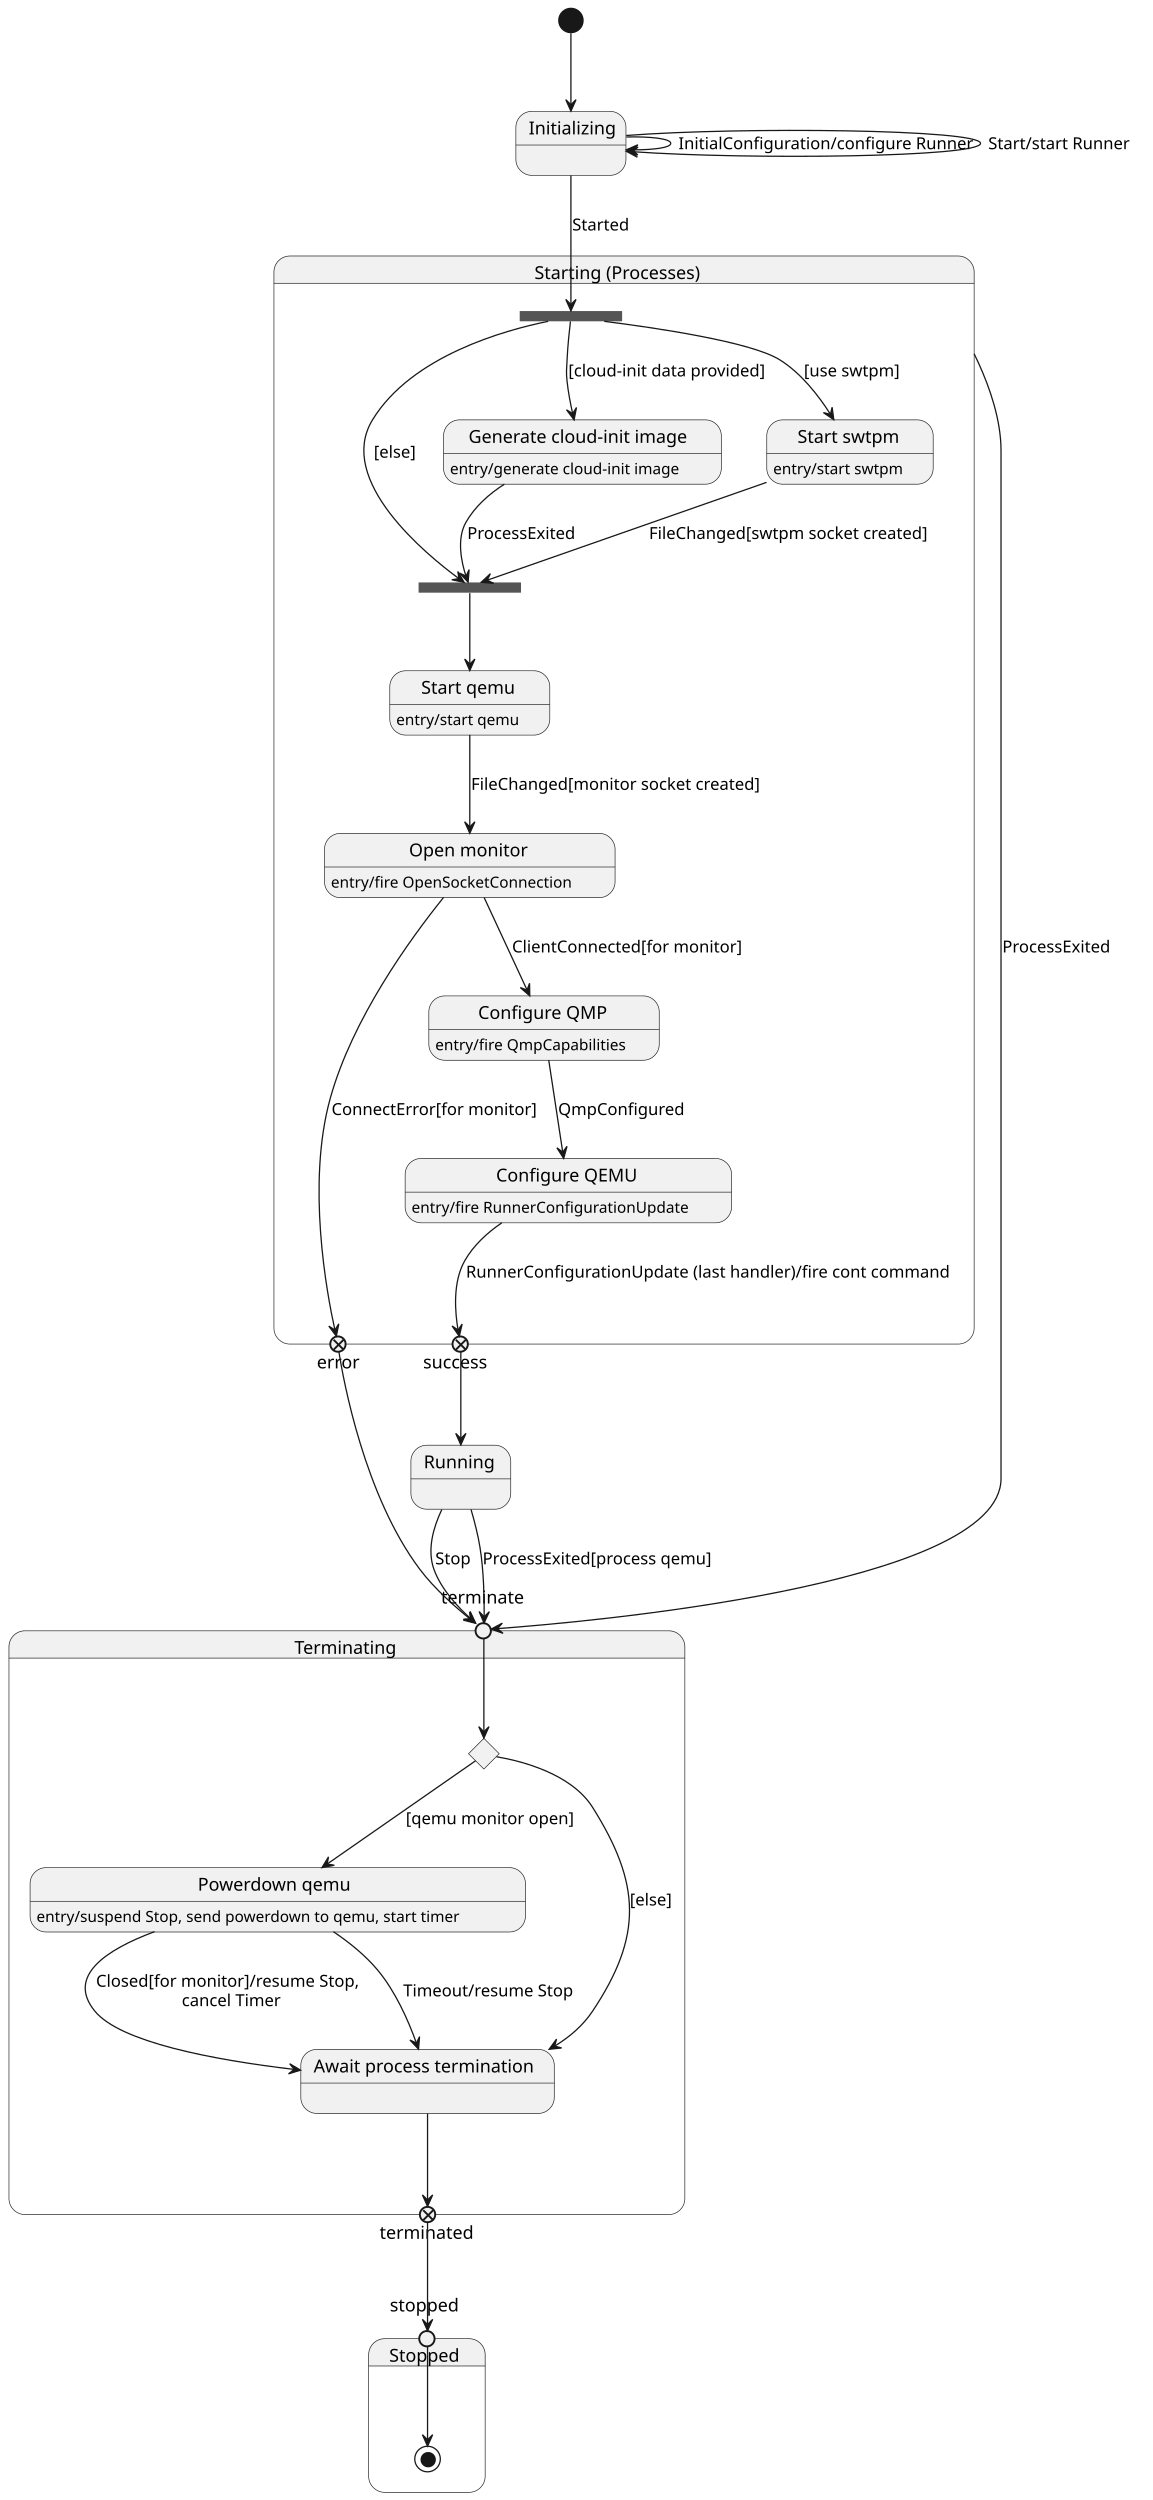
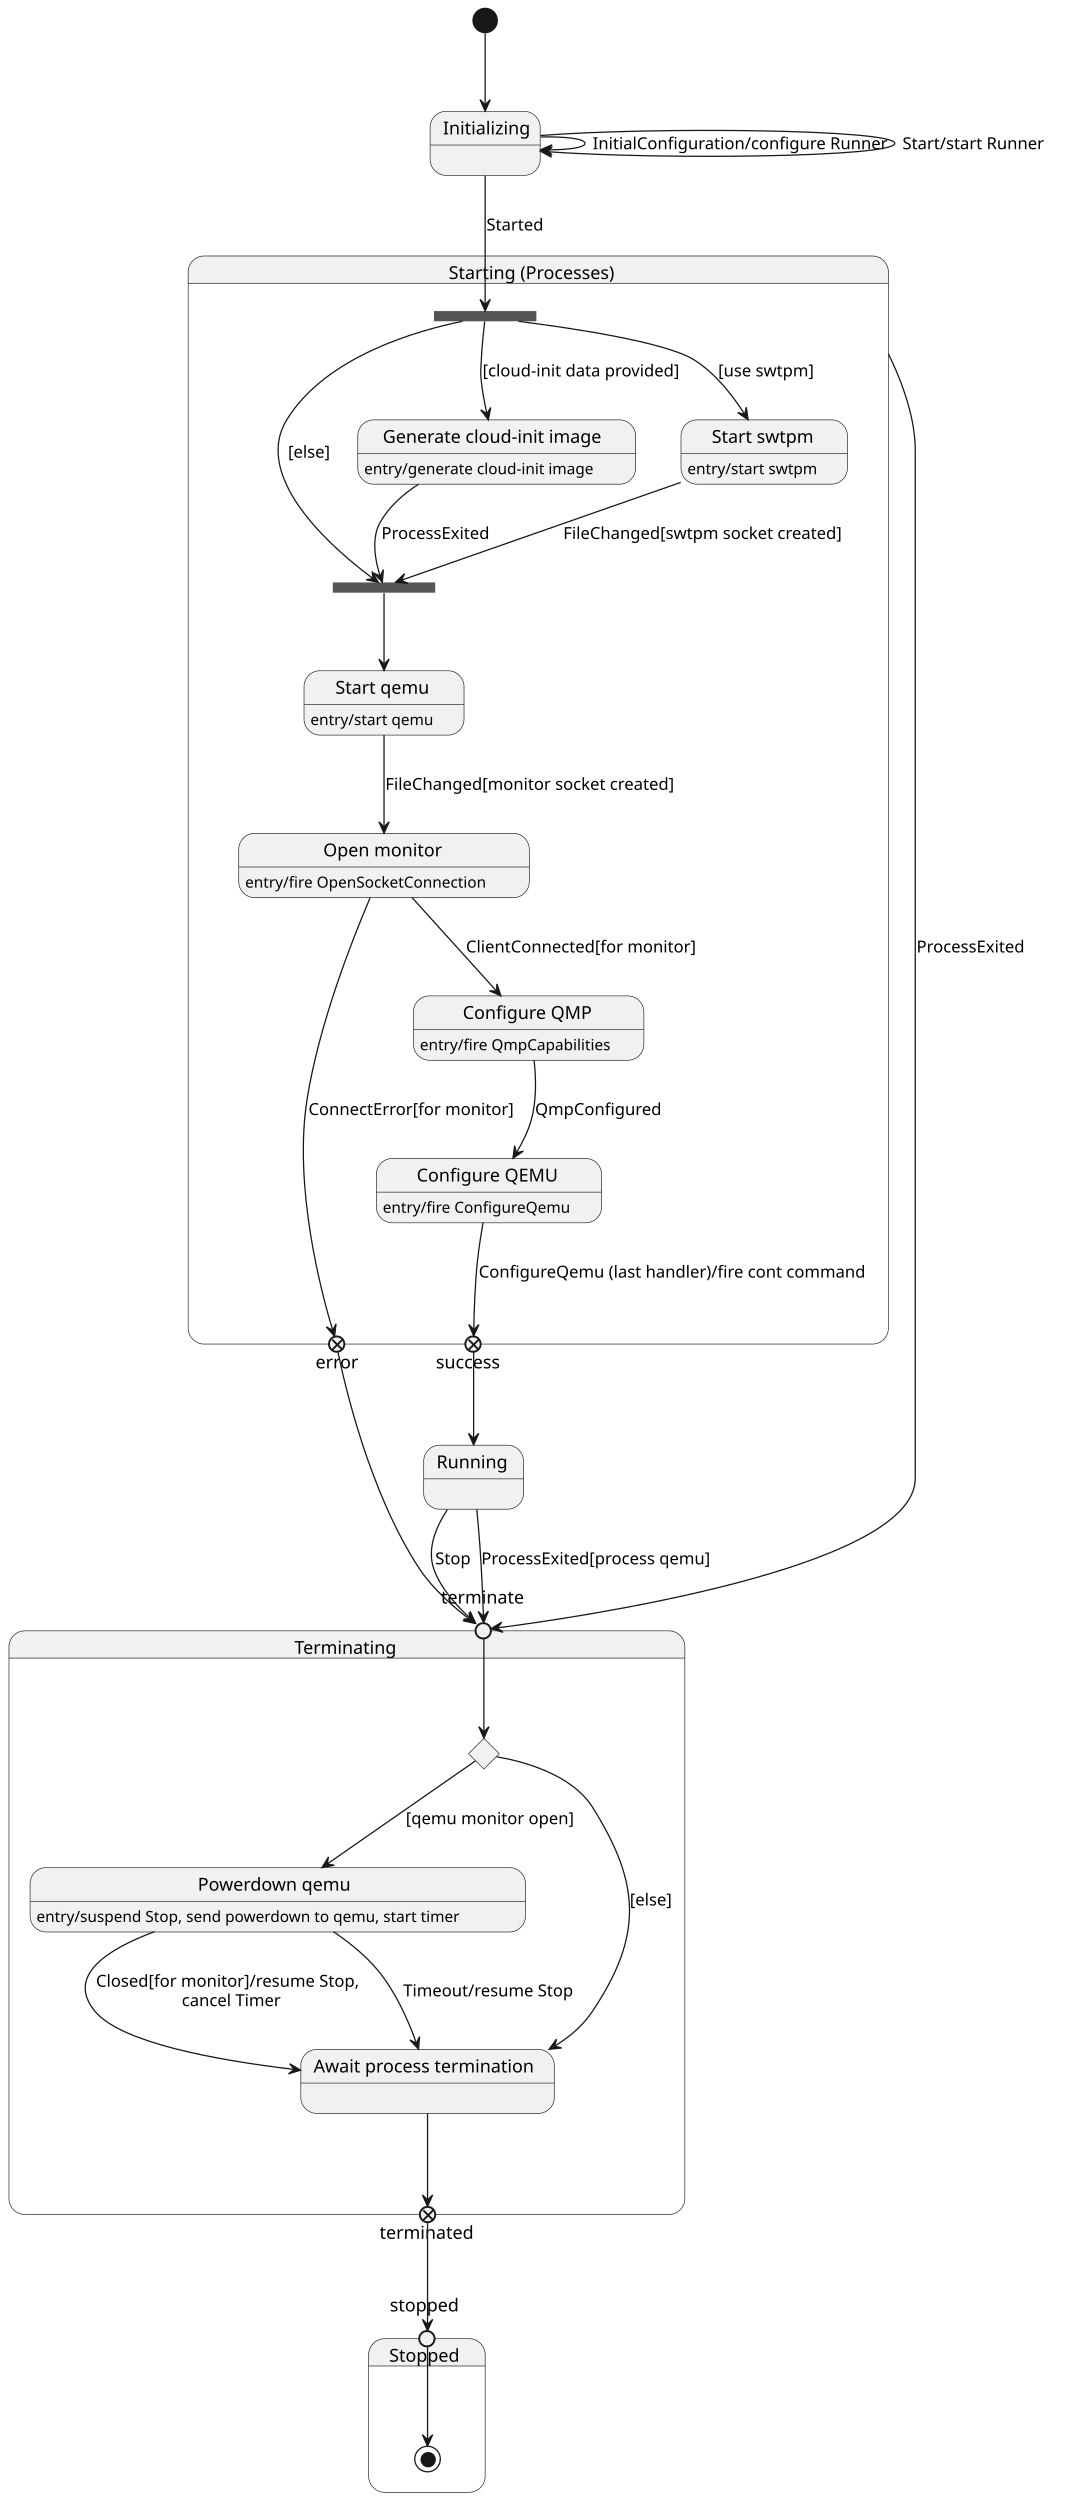
- <svg xmlns="http://www.w3.org/2000/svg" contentStyleType="text/css" height="1953px" preserveAspectRatio="none" style="width:900px;height:1953px;background:#FFFFFF;" version="1.1" viewBox="0 0 900 1953" width="900px" zoomAndPan="magnify">
+ <svg xmlns="http://www.w3.org/2000/svg" contentStyleType="text/css" height="1953px" preserveAspectRatio="none" style="width:833px;height:1953px;background:#FFFFFF;" version="1.1" viewBox="0 0 833 1953" width="833px" zoomAndPan="magnify">
  <defs />
  <g>
    <g id="cluster_StartingProcess">
-       <path d="M226.5,200 L748.5,200 A12.5,12.5 0 0 1 761,212.5 L761,221.297 L214,221.297 L214,212.5 A12.5,12.5 0 0 1 226.5,200 " fill="#F1F1F1" style="stroke:#F1F1F1;stroke-width:1.0;" />
-       <rect fill="none" height="850" rx="12.5" ry="12.5" style="stroke:#181818;stroke-width:0.5;" width="547" x="214" y="200" />
-       <line style="stroke:#181818;stroke-width:0.5;" x1="214" x2="761" y1="221.297" y2="221.297" />
-       <text fill="#000000" font-family="sans-serif" font-size="14" lengthAdjust="spacing" textLength="140" x="417.5" y="217.995">Starting (Processes)</text>
+       <path d="M159.5,200 L681.5,200 A12.5,12.5 0 0 1 694,212.5 L694,221.297 L147,221.297 L147,212.5 A12.5,12.5 0 0 1 159.5,200 " fill="#F1F1F1" style="stroke:#F1F1F1;stroke-width:1.0;" />
+       <rect fill="none" height="850" rx="12.5" ry="12.5" style="stroke:#181818;stroke-width:0.5;" width="547" x="147" y="200" />
+       <line style="stroke:#181818;stroke-width:0.5;" x1="147" x2="694" y1="221.297" y2="221.297" />
+       <text fill="#000000" font-family="sans-serif" font-size="14" lengthAdjust="spacing" textLength="140" x="350.5" y="217.995">Starting (Processes)</text>
    </g>
    <g id="cluster_Terminating">
      <path d="M19.5,1274 L522.5,1274 A12.5,12.5 0 0 1 535,1286.5 L535,1295.297 L7,1295.297 L7,1286.5 A12.5,12.5 0 0 1 19.5,1274 " fill="#F1F1F1" style="stroke:#F1F1F1;stroke-width:1.0;" />
      <rect fill="none" height="456" rx="12.5" ry="12.5" style="stroke:#181818;stroke-width:0.5;" width="528" x="7" y="1274" />
      <line style="stroke:#181818;stroke-width:0.5;" x1="7" x2="535" y1="1295.297" y2="1295.297" />
      <text fill="#000000" font-family="sans-serif" font-size="14" lengthAdjust="spacing" textLength="82" x="230" y="1291.995">Terminating</text>
    </g>
    <g id="cluster_Stopped">
      <path d="M300.5,1827 L366.5,1827 A12.5,12.5 0 0 1 379,1839.5 L379,1848.297 L288,1848.297 L288,1839.5 A12.5,12.5 0 0 1 300.5,1827 " fill="#F1F1F1" style="stroke:#F1F1F1;stroke-width:1.0;" />
      <rect fill="none" height="120" rx="12.5" ry="12.5" style="stroke:#181818;stroke-width:0.5;" width="91" x="288" y="1827" />
      <line style="stroke:#181818;stroke-width:0.5;" x1="288" x2="379" y1="1848.297" y2="1848.297" />
      <text fill="#000000" font-family="sans-serif" font-size="14" lengthAdjust="spacing" textLength="59" x="304" y="1844.995">Stopped</text>
    </g>
    <g id="StartingProcess.qemu">
-       <rect fill="#F1F1F1" height="50.266" rx="12.5" ry="12.5" style="stroke:#181818;stroke-width:0.5;" width="125" x="304.5" y="524" />
-       <line style="stroke:#181818;stroke-width:0.5;" x1="304.5" x2="429.5" y1="550.297" y2="550.297" />
-       <text fill="#000000" font-family="sans-serif" font-size="14" lengthAdjust="spacing" textLength="76" x="329" y="541.995">Start qemu</text>
-       <text fill="#000000" font-family="sans-serif" font-size="12" lengthAdjust="spacing" textLength="105" x="309.5" y="566.436">entry/start qemu</text>
+       <rect fill="#F1F1F1" height="50.266" rx="12.5" ry="12.5" style="stroke:#181818;stroke-width:0.5;" width="125" x="237.5" y="524" />
+       <line style="stroke:#181818;stroke-width:0.5;" x1="237.5" x2="362.5" y1="550.297" y2="550.297" />
+       <text fill="#000000" font-family="sans-serif" font-size="14" lengthAdjust="spacing" textLength="76" x="262" y="541.995">Start qemu</text>
+       <text fill="#000000" font-family="sans-serif" font-size="12" lengthAdjust="spacing" textLength="105" x="242.5" y="566.436">entry/start qemu</text>
    </g>
    <g id="StartingProcess.monitor">
-       <rect fill="#F1F1F1" height="50.266" rx="12.5" ry="12.5" style="stroke:#181818;stroke-width:0.5;" width="227" x="253.5" y="651" />
-       <line style="stroke:#181818;stroke-width:0.5;" x1="253.5" x2="480.5" y1="677.297" y2="677.297" />
-       <text fill="#000000" font-family="sans-serif" font-size="14" lengthAdjust="spacing" textLength="95" x="319.5" y="668.995">Open monitor</text>
-       <text fill="#000000" font-family="sans-serif" font-size="12" lengthAdjust="spacing" textLength="207" x="258.5" y="693.436">entry/fire OpenSocketConnection</text>
+       <rect fill="#F1F1F1" height="50.266" rx="12.5" ry="12.5" style="stroke:#181818;stroke-width:0.5;" width="227" x="186.5" y="651" />
+       <line style="stroke:#181818;stroke-width:0.5;" x1="186.5" x2="413.5" y1="677.297" y2="677.297" />
+       <text fill="#000000" font-family="sans-serif" font-size="14" lengthAdjust="spacing" textLength="95" x="252.5" y="668.995">Open monitor</text>
+       <text fill="#000000" font-family="sans-serif" font-size="12" lengthAdjust="spacing" textLength="207" x="191.5" y="693.436">entry/fire OpenSocketConnection</text>
    </g>
    <g id="StartingProcess.waitForConfigured">
-       <rect fill="#F1F1F1" height="50.266" rx="12.5" ry="12.5" style="stroke:#181818;stroke-width:0.5;" width="180" x="335" y="778" />
-       <line style="stroke:#181818;stroke-width:0.5;" x1="335" x2="515" y1="804.297" y2="804.297" />
-       <text fill="#000000" font-family="sans-serif" font-size="14" lengthAdjust="spacing" textLength="103" x="373.5" y="795.995">Configure QMP</text>
-       <text fill="#000000" font-family="sans-serif" font-size="12" lengthAdjust="spacing" textLength="160" x="340" y="820.436">entry/fire QmpCapabilities</text>
+       <rect fill="#F1F1F1" height="50.266" rx="12.5" ry="12.5" style="stroke:#181818;stroke-width:0.5;" width="180" x="323" y="778" />
+       <line style="stroke:#181818;stroke-width:0.5;" x1="323" x2="503" y1="804.297" y2="804.297" />
+       <text fill="#000000" font-family="sans-serif" font-size="14" lengthAdjust="spacing" textLength="103" x="361.5" y="795.995">Configure QMP</text>
+       <text fill="#000000" font-family="sans-serif" font-size="12" lengthAdjust="spacing" textLength="160" x="328" y="820.436">entry/fire QmpCapabilities</text>
    </g>
    <g id="StartingProcess.configure">
-       <rect fill="#F1F1F1" height="50.266" rx="12.5" ry="12.5" style="stroke:#181818;stroke-width:0.5;" width="255" x="316.5" y="905" />
-       <line style="stroke:#181818;stroke-width:0.5;" x1="316.5" x2="571.5" y1="931.297" y2="931.297" />
-       <text fill="#000000" font-family="sans-serif" font-size="14" lengthAdjust="spacing" textLength="113" x="387.5" y="922.995">Configure QEMU</text>
-       <text fill="#000000" font-family="sans-serif" font-size="12" lengthAdjust="spacing" textLength="235" x="321.5" y="947.436">entry/fire RunnerConfigurationUpdate</text>
-     </g>
-     <text fill="#000000" font-family="sans-serif" font-size="14" lengthAdjust="spacing" textLength="58" x="330.5" y="1068.995">success</text>
-     <ellipse cx="359.5" cy="1050" fill="#F1F1F1" rx="6" ry="6" style="stroke:#181818;stroke-width:1.5;" />
-     <line style="stroke:#181818;stroke-width:1.5;" x1="363.889" x2="356.111" y1="1054.389" y2="1046.611" />
-     <line style="stroke:#181818;stroke-width:1.5;" x1="363.889" x2="356.111" y1="1046.611" y2="1054.389" />
-     <text fill="#000000" font-family="sans-serif" font-size="14" lengthAdjust="spacing" textLength="33" x="247.5" y="1068.995">error</text>
-     <ellipse cx="264" cy="1050" fill="#F1F1F1" rx="6" ry="6" style="stroke:#181818;stroke-width:1.5;" />
-     <line style="stroke:#181818;stroke-width:1.5;" x1="268.389" x2="260.611" y1="1054.389" y2="1046.611" />
-     <line style="stroke:#181818;stroke-width:1.5;" x1="268.389" x2="260.611" y1="1046.611" y2="1054.389" />
-     <rect fill="#555555" height="8" style="stroke:none;stroke-width:1.0;" width="80" x="406" y="243" />
-     <rect fill="#555555" height="8" style="stroke:none;stroke-width:1.0;" width="80" x="327" y="455" />
+       <rect fill="#F1F1F1" height="50.266" rx="12.5" ry="12.5" style="stroke:#181818;stroke-width:0.5;" width="176" x="294" y="905" />
+       <line style="stroke:#181818;stroke-width:0.5;" x1="294" x2="470" y1="931.297" y2="931.297" />
+       <text fill="#000000" font-family="sans-serif" font-size="14" lengthAdjust="spacing" textLength="113" x="325.5" y="922.995">Configure QEMU</text>
+       <text fill="#000000" font-family="sans-serif" font-size="12" lengthAdjust="spacing" textLength="156" x="299" y="947.436">entry/fire ConfigureQemu</text>
+     </g>
+     <text fill="#000000" font-family="sans-serif" font-size="14" lengthAdjust="spacing" textLength="58" x="340.5" y="1068.995">success</text>
+     <ellipse cx="369.5" cy="1050" fill="#F1F1F1" rx="6" ry="6" style="stroke:#181818;stroke-width:1.5;" />
+     <line style="stroke:#181818;stroke-width:1.5;" x1="373.889" x2="366.111" y1="1054.389" y2="1046.611" />
+     <line style="stroke:#181818;stroke-width:1.5;" x1="373.889" x2="366.111" y1="1046.611" y2="1054.389" />
+     <text fill="#000000" font-family="sans-serif" font-size="14" lengthAdjust="spacing" textLength="33" x="246.5" y="1068.995">error</text>
+     <ellipse cx="263" cy="1050" fill="#F1F1F1" rx="6" ry="6" style="stroke:#181818;stroke-width:1.5;" />
+     <line style="stroke:#181818;stroke-width:1.5;" x1="267.389" x2="259.611" y1="1054.389" y2="1046.611" />
+     <line style="stroke:#181818;stroke-width:1.5;" x1="267.389" x2="259.611" y1="1046.611" y2="1054.389" />
+     <rect fill="#555555" height="8" style="stroke:none;stroke-width:1.0;" width="80" x="339" y="243" />
+     <rect fill="#555555" height="8" style="stroke:none;stroke-width:1.0;" width="80" x="260" y="455" />
    <g id="StartingProcess.cloudInit">
-       <rect fill="#F1F1F1" height="50.266" rx="12.5" ry="12.5" style="stroke:#181818;stroke-width:0.5;" width="217" x="346.5" y="328" />
-       <line style="stroke:#181818;stroke-width:0.5;" x1="346.5" x2="563.5" y1="354.297" y2="354.297" />
-       <text fill="#000000" font-family="sans-serif" font-size="14" lengthAdjust="spacing" textLength="178" x="366" y="345.995">Generate cloud-init image</text>
-       <text fill="#000000" font-family="sans-serif" font-size="12" lengthAdjust="spacing" textLength="197" x="351.5" y="370.435">entry/generate cloud-init image</text>
+       <rect fill="#F1F1F1" height="50.266" rx="12.5" ry="12.5" style="stroke:#181818;stroke-width:0.5;" width="217" x="279.5" y="328" />
+       <line style="stroke:#181818;stroke-width:0.5;" x1="279.5" x2="496.5" y1="354.297" y2="354.297" />
+       <text fill="#000000" font-family="sans-serif" font-size="14" lengthAdjust="spacing" textLength="178" x="299" y="345.995">Generate cloud-init image</text>
+       <text fill="#000000" font-family="sans-serif" font-size="12" lengthAdjust="spacing" textLength="197" x="284.5" y="370.435">entry/generate cloud-init image</text>
    </g>
    <g id="StartingProcess.swtpm">
-       <rect fill="#F1F1F1" height="50.266" rx="12.5" ry="12.5" style="stroke:#181818;stroke-width:0.5;" width="130" x="599" y="328" />
-       <line style="stroke:#181818;stroke-width:0.5;" x1="599" x2="729" y1="354.297" y2="354.297" />
-       <text fill="#000000" font-family="sans-serif" font-size="14" lengthAdjust="spacing" textLength="82" x="623" y="345.995">Start swtpm</text>
-       <text fill="#000000" font-family="sans-serif" font-size="12" lengthAdjust="spacing" textLength="110" x="604" y="370.435">entry/start swtpm</text>
+       <rect fill="#F1F1F1" height="50.266" rx="12.5" ry="12.5" style="stroke:#181818;stroke-width:0.5;" width="130" x="532" y="328" />
+       <line style="stroke:#181818;stroke-width:0.5;" x1="532" x2="662" y1="354.297" y2="354.297" />
+       <text fill="#000000" font-family="sans-serif" font-size="14" lengthAdjust="spacing" textLength="82" x="556" y="345.995">Start swtpm</text>
+       <text fill="#000000" font-family="sans-serif" font-size="12" lengthAdjust="spacing" textLength="110" x="537" y="370.435">entry/start swtpm</text>
    </g>
    <text fill="#000000" font-family="sans-serif" font-size="14" lengthAdjust="spacing" textLength="66" x="344.5" y="1252.698">terminate</text>
    <ellipse cx="377.5" cy="1274" fill="#F1F1F1" rx="6" ry="6" style="stroke:#181818;stroke-width:1.5;" />
    <g id="elem_qemuRunning">
      <polygon fill="#F1F1F1" points="378,1358,390,1370,378,1382,366,1370,378,1358" style="stroke:#181818;stroke-width:0.5;" />
    </g>
    <text fill="#000000" font-family="sans-serif" font-size="14" lengthAdjust="spacing" textLength="75" x="296.5" y="1748.995">terminated</text>
    <ellipse cx="334" cy="1730" fill="#F1F1F1" rx="6" ry="6" style="stroke:#181818;stroke-width:1.5;" />
    <line style="stroke:#181818;stroke-width:1.5;" x1="338.389" x2="330.611" y1="1734.389" y2="1726.611" />
    <line style="stroke:#181818;stroke-width:1.5;" x1="338.389" x2="330.611" y1="1726.611" y2="1734.389" />
    <g id="Terminating.qemuPowerdown">
      <rect fill="#F1F1F1" height="50.266" rx="12.5" ry="12.5" style="stroke:#181818;stroke-width:0.5;" width="387" x="23.5" y="1459" />
      <line style="stroke:#181818;stroke-width:0.5;" x1="23.5" x2="410.5" y1="1485.297" y2="1485.297" />
      <text fill="#000000" font-family="sans-serif" font-size="14" lengthAdjust="spacing" textLength="125" x="154.5" y="1476.995">Powerdown qemu</text>
      <text fill="#000000" font-family="sans-serif" font-size="12" lengthAdjust="spacing" textLength="367" x="28.5" y="1501.436">entry/suspend Stop, send powerdown to qemu, start timer</text>
    </g>
    <g id="Terminating.terminateProcesses">
      <rect fill="#F1F1F1" height="50" rx="12.5" ry="12.5" style="stroke:#181818;stroke-width:0.5;" width="198" x="235" y="1601" />
      <line style="stroke:#181818;stroke-width:0.5;" x1="235" x2="433" y1="1627.297" y2="1627.297" />
      <text fill="#000000" font-family="sans-serif" font-size="14" lengthAdjust="spacing" textLength="178" x="245" y="1618.995">Await process termination</text>
    </g>
    <text fill="#000000" font-family="sans-serif" font-size="14" lengthAdjust="spacing" textLength="58" x="304.5" y="1805.698">stopped</text>
    <ellipse cx="333.5" cy="1827" fill="#F1F1F1" rx="6" ry="6" style="stroke:#181818;stroke-width:1.5;" />
    <ellipse cx="334" cy="1921" fill="none" rx="10" ry="10" style="stroke:#181818;stroke-width:1.0;" />
    <ellipse cx="334.5" cy="1921.5" fill="#181818" rx="6" ry="6" style="stroke:none;stroke-width:1.0;" />
-     <ellipse cx="446" cy="16" fill="#181818" rx="10" ry="10" style="stroke:none;stroke-width:1.0;" />
+     <ellipse cx="379" cy="16" fill="#181818" rx="10" ry="10" style="stroke:none;stroke-width:1.0;" />
    <g id="Initializing">
-       <rect fill="#F1F1F1" height="50" rx="12.5" ry="12.5" style="stroke:#181818;stroke-width:0.5;" width="86" x="403" y="87" />
-       <line style="stroke:#181818;stroke-width:0.5;" x1="403" x2="489" y1="113.297" y2="113.297" />
-       <text fill="#000000" font-family="sans-serif" font-size="14" lengthAdjust="spacing" textLength="66" x="413" y="104.995">Initializing</text>
+       <rect fill="#F1F1F1" height="50" rx="12.5" ry="12.5" style="stroke:#181818;stroke-width:0.5;" width="86" x="336" y="87" />
+       <line style="stroke:#181818;stroke-width:0.5;" x1="336" x2="422" y1="113.297" y2="113.297" />
+       <text fill="#000000" font-family="sans-serif" font-size="14" lengthAdjust="spacing" textLength="66" x="346" y="104.995">Initializing</text>
    </g>
    <g id="Running">
-       <rect fill="#F1F1F1" height="50" rx="12.5" ry="12.5" style="stroke:#181818;stroke-width:0.5;" width="78" x="321" y="1129" />
-       <line style="stroke:#181818;stroke-width:0.5;" x1="321" x2="399" y1="1155.297" y2="1155.297" />
-       <text fill="#000000" font-family="sans-serif" font-size="14" lengthAdjust="spacing" textLength="58" x="331" y="1146.995">Running</text>
+       <rect fill="#F1F1F1" height="50" rx="12.5" ry="12.5" style="stroke:#181818;stroke-width:0.5;" width="78" x="331" y="1129" />
+       <line style="stroke:#181818;stroke-width:0.5;" x1="331" x2="409" y1="1155.297" y2="1155.297" />
+       <text fill="#000000" font-family="sans-serif" font-size="14" lengthAdjust="spacing" textLength="58" x="341" y="1146.995">Running</text>
    </g>
    <g id="link_*start*_Initializing">
-       <path d="M446,26.01 C446,38.7 446,62.41 446,81.57 " fill="none" id="*start*-to-Initializing" style="stroke:#181818;stroke-width:1.0;" />
-       <polygon fill="#181818" points="446,86.84,450,77.84,446,81.84,442,77.84,446,86.84" style="stroke:#181818;stroke-width:1.0;" />
+       <path d="M379,26.01 C379,38.7 379,62.41 379,81.57 " fill="none" id="*start*-to-Initializing" style="stroke:#181818;stroke-width:1.0;" />
+       <polygon fill="#181818" points="379,86.84,383,77.84,379,81.84,375,77.84,379,86.84" style="stroke:#181818;stroke-width:1.0;" />
    </g>
    <g id="link_Initializing_Initializing">
-       <path d="M489.31,107 C508,106.59 524,108.26 524,112 C524,115.39 510.86,117.08 494.49,117.06 " fill="none" id="Initializing-to-Initializing" style="stroke:#181818;stroke-width:1.0;" />
-       <polygon fill="#181818" points="489.31,117,498.264,121.103,494.31,117.057,498.355,113.103,489.31,117" style="stroke:#181818;stroke-width:1.0;" />
-       <text fill="#000000" font-family="sans-serif" font-size="13" lengthAdjust="spacing" textLength="230" x="530" y="116.567">InitialConfiguration/configure Runner</text>
+       <path d="M422.31,107 C441,106.59 457,108.26 457,112 C457,115.39 443.86,117.08 427.49,117.06 " fill="none" id="Initializing-to-Initializing" style="stroke:#181818;stroke-width:1.0;" />
+       <polygon fill="#181818" points="422.31,117,431.264,121.103,427.31,117.057,431.355,113.103,422.31,117" style="stroke:#181818;stroke-width:1.0;" />
+       <text fill="#000000" font-family="sans-serif" font-size="13" lengthAdjust="spacing" textLength="230" x="463" y="116.567">InitialConfiguration/configure Runner</text>
    </g>
    <g id="link_Initializing_Initializing">
-       <path d="M489.19,105.85 C579.17,98.97 766,101.02 766,112 C766,122.78 586.04,124.95 494.3,118.52 " fill="none" id="Initializing-to-Initializing-1" style="stroke:#181818;stroke-width:1.0;" />
-       <polygon fill="#181818" points="489.19,118.15,497.868,122.808,494.176,118.522,498.462,114.83,489.19,118.15" style="stroke:#181818;stroke-width:1.0;" />
-       <text fill="#000000" font-family="sans-serif" font-size="13" lengthAdjust="spacing" textLength="115" x="772" y="116.567">Start/start Runner</text>
+       <path d="M422.19,105.85 C512.17,98.97 699,101.02 699,112 C699,122.78 519.04,124.95 427.3,118.52 " fill="none" id="Initializing-to-Initializing-1" style="stroke:#181818;stroke-width:1.0;" />
+       <polygon fill="#181818" points="422.19,118.15,430.868,122.808,427.176,118.522,431.462,114.83,422.19,118.15" style="stroke:#181818;stroke-width:1.0;" />
+       <text fill="#000000" font-family="sans-serif" font-size="13" lengthAdjust="spacing" textLength="115" x="705" y="116.567">Start/start Runner</text>
    </g>
    <g id="link_prepFork_cloudInit">
-       <path d="M445.63,251.09 C444.94,256.92 443.5,269.97 443,281 C442.66,288.55 442.18,290.49 443,298 C443.9,306.22 445.56,315.02 447.35,323.08 " fill="none" id="prepFork-to-cloudInit" style="stroke:#181818;stroke-width:1.0;" />
-       <polygon fill="#181818" points="448.48,328,450.346,318.329,447.351,323.129,442.552,320.135,448.48,328" style="stroke:#181818;stroke-width:1.0;" />
-       <text fill="#000000" font-family="sans-serif" font-size="13" lengthAdjust="spacing" textLength="160" x="444" y="294.067">[cloud-init data provided]</text>
+       <path d="M378.63,251.09 C377.94,256.92 376.5,269.97 376,281 C375.66,288.55 375.18,290.49 376,298 C376.9,306.22 378.56,315.02 380.35,323.08 " fill="none" id="prepFork-to-cloudInit" style="stroke:#181818;stroke-width:1.0;" />
+       <polygon fill="#181818" points="381.48,328,383.346,318.329,380.351,323.129,375.552,320.135,381.48,328" style="stroke:#181818;stroke-width:1.0;" />
+       <text fill="#000000" font-family="sans-serif" font-size="13" lengthAdjust="spacing" textLength="160" x="377" y="294.067">[cloud-init data provided]</text>
    </g>
    <g id="link_swtpm_prepJoin">
-       <path d="M598.82,376.82 C527.86,401.67 419.37,439.66 381.02,453.09 " fill="none" id="swtpm-to-prepJoin" style="stroke:#181818;stroke-width:1.0;" />
-       <polygon fill="#181818" points="375.89,454.89,385.704,455.715,380.613,453.249,383.079,448.158,375.89,454.89" style="stroke:#181818;stroke-width:1.0;" />
-       <text fill="#000000" font-family="sans-serif" font-size="13" lengthAdjust="spacing" textLength="229" x="507" y="421.067">FileChanged[swtpm socket created]</text>
+       <path d="M531.82,376.82 C460.86,401.67 352.37,439.66 314.02,453.09 " fill="none" id="swtpm-to-prepJoin" style="stroke:#181818;stroke-width:1.0;" />
+       <polygon fill="#181818" points="308.89,454.89,318.704,455.715,313.613,453.249,316.079,448.158,308.89,454.89" style="stroke:#181818;stroke-width:1.0;" />
+       <text fill="#000000" font-family="sans-serif" font-size="13" lengthAdjust="spacing" textLength="229" x="440" y="421.067">FileChanged[swtpm socket created]</text>
    </g>
    <g id="link_prepFork_swtpm">
-       <path d="M472.07,251.04 C512.1,256.07 586.43,266.99 609,281 C625.57,291.29 639.07,308.47 648.55,323.35 " fill="none" id="prepFork-to-swtpm" style="stroke:#181818;stroke-width:1.0;" />
-       <polygon fill="#181818" points="651.37,327.89,650.045,318.131,648.743,323.636,643.238,322.334,651.37,327.89" style="stroke:#181818;stroke-width:1.0;" />
-       <text fill="#000000" font-family="sans-serif" font-size="13" lengthAdjust="spacing" textLength="79" x="628" y="294.067">[use swtpm]</text>
+       <path d="M405.07,251.04 C445.1,256.07 519.43,266.99 542,281 C558.57,291.29 572.07,308.47 581.55,323.35 " fill="none" id="prepFork-to-swtpm" style="stroke:#181818;stroke-width:1.0;" />
+       <polygon fill="#181818" points="584.37,327.89,583.045,318.131,581.743,323.636,576.238,322.334,584.37,327.89" style="stroke:#181818;stroke-width:1.0;" />
+       <text fill="#000000" font-family="sans-serif" font-size="13" lengthAdjust="spacing" textLength="79" x="561" y="294.067">[use swtpm]</text>
    </g>
    <g id="link_cloudInit_prepJoin">
-       <path d="M394.01,378.25 C382.02,385.92 371,395.71 364,408 C356.52,421.13 360.58,439.48 363.96,449.91 " fill="none" id="cloudInit-to-prepJoin" style="stroke:#181818;stroke-width:1.0;" />
-       <polygon fill="#181818" points="365.69,454.8,366.479,444.983,364.032,450.083,358.932,447.636,365.69,454.8" style="stroke:#181818;stroke-width:1.0;" />
-       <text fill="#000000" font-family="sans-serif" font-size="13" lengthAdjust="spacing" textLength="89" x="365" y="421.067">ProcessExited</text>
+       <path d="M327.01,378.25 C315.02,385.92 304,395.71 297,408 C289.52,421.13 293.58,439.48 296.96,449.91 " fill="none" id="cloudInit-to-prepJoin" style="stroke:#181818;stroke-width:1.0;" />
+       <polygon fill="#181818" points="298.69,454.8,299.479,444.983,297.032,450.083,291.932,447.636,298.69,454.8" style="stroke:#181818;stroke-width:1.0;" />
+       <text fill="#000000" font-family="sans-serif" font-size="13" lengthAdjust="spacing" textLength="89" x="298" y="421.067">ProcessExited</text>
    </g>
    <g id="link_prepFork_prepJoin">
-       <path d="M428.25,251.03 C394.44,257.86 321.49,277.96 291,328 C262.19,375.29 333.09,433.32 358.42,451.95 " fill="none" id="prepFork-to-prepJoin" style="stroke:#181818;stroke-width:1.0;" />
-       <polygon fill="#181818" points="362.58,454.95,357.638,446.431,358.531,452.017,352.945,452.91,362.58,454.95" style="stroke:#181818;stroke-width:1.0;" />
-       <text fill="#000000" font-family="sans-serif" font-size="13" lengthAdjust="spacing" textLength="36" x="292" y="357.567">[else]</text>
+       <path d="M361.25,251.03 C327.44,257.86 254.49,277.96 224,328 C195.19,375.29 266.09,433.32 291.42,451.95 " fill="none" id="prepFork-to-prepJoin" style="stroke:#181818;stroke-width:1.0;" />
+       <polygon fill="#181818" points="295.58,454.95,290.638,446.431,291.531,452.017,285.945,452.91,295.58,454.95" style="stroke:#181818;stroke-width:1.0;" />
+       <text fill="#000000" font-family="sans-serif" font-size="13" lengthAdjust="spacing" textLength="36" x="225" y="357.567">[else]</text>
    </g>
    <g id="link_prepJoin_qemu">
-       <path d="M367,463.34 C367,472.37 367,497.97 367,518.68 " fill="none" id="prepJoin-to-qemu" style="stroke:#181818;stroke-width:1.0;" />
-       <polygon fill="#181818" points="367,523.82,371,514.82,367,518.82,363,514.82,367,523.82" style="stroke:#181818;stroke-width:1.0;" />
+       <path d="M300,463.34 C300,472.37 300,497.97 300,518.68 " fill="none" id="prepJoin-to-qemu" style="stroke:#181818;stroke-width:1.0;" />
+       <polygon fill="#181818" points="300,523.82,304,514.82,300,518.82,296,514.82,300,523.82" style="stroke:#181818;stroke-width:1.0;" />
    </g>
    <g id="link_qemu_monitor">
-       <path d="M367,574.1 C367,594.59 367,624.08 367,645.88 " fill="none" id="qemu-to-monitor" style="stroke:#181818;stroke-width:1.0;" />
-       <polygon fill="#181818" points="367,650.97,371,641.97,367,645.97,363,641.97,367,650.97" style="stroke:#181818;stroke-width:1.0;" />
-       <text fill="#000000" font-family="sans-serif" font-size="13" lengthAdjust="spacing" textLength="237" x="368" y="617.067">FileChanged[monitor socket created]</text>
+       <path d="M300,574.1 C300,594.59 300,624.08 300,645.88 " fill="none" id="qemu-to-monitor" style="stroke:#181818;stroke-width:1.0;" />
+       <polygon fill="#181818" points="300,650.97,304,641.97,300,645.97,296,641.97,300,650.97" style="stroke:#181818;stroke-width:1.0;" />
+       <text fill="#000000" font-family="sans-serif" font-size="13" lengthAdjust="spacing" textLength="237" x="301" y="617.067">FileChanged[monitor socket created]</text>
    </g>
    <g id="link_monitor_waitForConfigured">
-       <path d="M378.18,701.1 C387.77,721.77 401.6,751.57 411.75,773.43 " fill="none" id="monitor-to-waitForConfigured" style="stroke:#181818;stroke-width:1.0;" />
-       <polygon fill="#181818" points="413.85,777.97,413.693,768.122,411.747,773.434,406.435,771.488,413.85,777.97" style="stroke:#181818;stroke-width:1.0;" />
-       <text fill="#000000" font-family="sans-serif" font-size="13" lengthAdjust="spacing" textLength="186" x="400" y="744.067">ClientConnected[for monitor]</text>
+       <path d="M321.79,701.1 C340.7,722.03 368.09,752.32 387.92,774.25 " fill="none" id="monitor-to-waitForConfigured" style="stroke:#181818;stroke-width:1.0;" />
+       <polygon fill="#181818" points="391.28,777.97,388.195,768.617,387.92,774.267,382.27,773.993,391.28,777.97" style="stroke:#181818;stroke-width:1.0;" />
+       <text fill="#000000" font-family="sans-serif" font-size="13" lengthAdjust="spacing" textLength="186" x="364" y="744.067">ClientConnected[for monitor]</text>
    </g>
    <g id="link_monitor_error">
-       <path d="M346.56,701.04 C320.07,733.93 275.23,795.97 258,858 C239.43,924.83 255.19,1009.89 261.6,1038.83 " fill="none" id="monitor-to-error" style="stroke:#181818;stroke-width:1.0;" />
-       <polygon fill="#181818" points="262.74,1043.85,264.666,1034.191,261.642,1038.972,256.861,1035.948,262.74,1043.85" style="stroke:#181818;stroke-width:1.0;" />
-       <text fill="#000000" font-family="sans-serif" font-size="13" lengthAdjust="spacing" textLength="165" x="259" y="871.067">ConnectError[for monitor]</text>
+       <path d="M289.18,701.26 C274.59,735.41 249.36,799.99 240,858 C228.87,926.93 251.26,1010.66 259.84,1039.04 " fill="none" id="monitor-to-error" style="stroke:#181818;stroke-width:1.0;" />
+       <polygon fill="#181818" points="261.36,1043.96,262.538,1034.182,259.891,1039.181,254.892,1036.533,261.36,1043.96" style="stroke:#181818;stroke-width:1.0;" />
+       <text fill="#000000" font-family="sans-serif" font-size="13" lengthAdjust="spacing" textLength="165" x="241" y="871.067">ConnectError[for monitor]</text>
    </g>
    <g id="link_waitForConfigured_configure">
-       <path d="M428.66,828.1 C431.78,848.59 436.26,878.08 439.57,899.88 " fill="none" id="waitForConfigured-to-configure" style="stroke:#181818;stroke-width:1.0;" />
-       <polygon fill="#181818" points="440.35,904.97,442.968,895.476,439.607,900.025,435.057,896.664,440.35,904.97" style="stroke:#181818;stroke-width:1.0;" />
-       <text fill="#000000" font-family="sans-serif" font-size="13" lengthAdjust="spacing" textLength="100" x="436" y="871.067">QmpConfigured</text>
+       <path d="M417.21,828.1 C418.78,842.06 419.28,859.81 415,875 C412.51,883.83 408.14,892.65 403.37,900.53 " fill="none" id="waitForConfigured-to-configure" style="stroke:#181818;stroke-width:1.0;" />
+       <polygon fill="#181818" points="400.69,904.8,408.857,899.295,403.344,900.562,402.077,895.049,400.69,904.8" style="stroke:#181818;stroke-width:1.0;" />
+       <text fill="#000000" font-family="sans-serif" font-size="13" lengthAdjust="spacing" textLength="100" x="418" y="871.067">QmpConfigured</text>
    </g>
    <g id="link_configure_success">
-       <path d="M392.07,955.21 C380.59,963.06 369.82,972.94 363,985 C353.42,1001.94 355.53,1025.63 357.83,1038.92 " fill="none" id="configure-to-success" style="stroke:#181818;stroke-width:1.0;" />
-       <polygon fill="#181818" points="358.8,1043.93,361.033,1034.338,357.858,1039.02,353.176,1035.845,358.8,1043.93" style="stroke:#181818;stroke-width:1.0;" />
-       <text fill="#000000" font-family="sans-serif" font-size="13" lengthAdjust="spacing" textLength="391" x="364" y="998.067">RunnerConfigurationUpdate (last handler)/fire cont command</text>
+       <path d="M377.36,955.11 C375.73,964.42 374.05,975.17 373,985 C371,1003.8 370.33,1025.85 370.11,1038.54 " fill="none" id="configure-to-success" style="stroke:#181818;stroke-width:1.0;" />
+       <polygon fill="#181818" points="370.04,1043.67,374.168,1034.728,370.111,1038.67,366.169,1034.614,370.04,1043.67" style="stroke:#181818;stroke-width:1.0;" />
+       <text fill="#000000" font-family="sans-serif" font-size="13" lengthAdjust="spacing" textLength="314" x="374" y="998.067">ConfigureQemu (last handler)/fire cont command</text>
    </g>
    <g id="link_Initializing_prepFork">
-       <path d="M446,137.09 C446,167.48 446,218.16 446,237.84 " fill="none" id="Initializing-to-prepFork" style="stroke:#181818;stroke-width:1.0;" />
-       <polygon fill="#181818" points="446,242.89,450,233.89,446,237.89,442,233.89,446,242.89" style="stroke:#181818;stroke-width:1.0;" />
-       <text fill="#000000" font-family="sans-serif" font-size="13" lengthAdjust="spacing" textLength="48" x="447" y="180.067">Started</text>
+       <path d="M379,137.09 C379,167.48 379,218.16 379,237.84 " fill="none" id="Initializing-to-prepFork" style="stroke:#181818;stroke-width:1.0;" />
+       <polygon fill="#181818" points="379,242.89,383,233.89,379,237.89,375,233.89,379,242.89" style="stroke:#181818;stroke-width:1.0;" />
+       <text fill="#000000" font-family="sans-serif" font-size="13" lengthAdjust="spacing" textLength="48" x="380" y="180.067">Started</text>
    </g>
    <g id="link_success_Running">
-       <path d="M360,1056.2 C360,1068.43 360,1099.77 360,1123.51 " fill="none" id="success-to-Running" style="stroke:#181818;stroke-width:1.0;" />
-       <polygon fill="#181818" points="360,1128.75,364,1119.75,360,1123.75,356,1119.75,360,1128.75" style="stroke:#181818;stroke-width:1.0;" />
+       <path d="M370,1056.2 C370,1068.43 370,1099.77 370,1123.51 " fill="none" id="success-to-Running" style="stroke:#181818;stroke-width:1.0;" />
+       <polygon fill="#181818" points="370,1128.75,374,1119.75,370,1123.75,366,1119.75,370,1128.75" style="stroke:#181818;stroke-width:1.0;" />
    </g>
    <g id="link_terminate_qemuRunning">
      <path d="M378,1280.05 C378,1293.55 378,1330.91 378,1352.67 " fill="none" id="terminate-to-qemuRunning" style="stroke:#181818;stroke-width:1.0;" />
      <polygon fill="#181818" points="378,1357.85,382,1348.85,378,1352.85,374,1348.85,378,1357.85" style="stroke:#181818;stroke-width:1.0;" />
    </g>
    <g id="link_qemuRunning_qemuPowerdown">
      <path d="M371.49,1375.53 C352.3,1388.88 294.88,1428.82 255.72,1456.07 " fill="none" id="qemuRunning-to-qemuPowerdown" style="stroke:#181818;stroke-width:1.0;" />
      <polygon fill="#181818" points="251.51,1458.99,261.185,1457.149,255.619,1456.141,256.627,1450.575,251.51,1458.99" style="stroke:#181818;stroke-width:1.0;" />
      <text fill="#000000" font-family="sans-serif" font-size="13" lengthAdjust="spacing" textLength="137" x="317" y="1425.067">[qemu monitor open]</text>
    </g>
    <g id="link_qemuRunning_terminateProcesses">
      <path d="M387.85,1372.36 C406.41,1375.52 446.19,1385.22 463,1412 C500.58,1471.85 502.15,1512.17 463,1571 C455.45,1582.34 445.02,1591.3 433.32,1598.39 " fill="none" id="qemuRunning-to-terminateProcesses" style="stroke:#181818;stroke-width:1.0;" />
      <polygon fill="#181818" points="428.96,1600.91,438.754,1599.873,433.29,1598.409,434.753,1592.945,428.96,1600.91" style="stroke:#181818;stroke-width:1.0;" />
      <text fill="#000000" font-family="sans-serif" font-size="13" lengthAdjust="spacing" textLength="36" x="492" y="1488.567">[else]</text>
    </g>
    <g id="link_qemuPowerdown_terminateProcesses">
      <path d="M120.71,1509.02 C82.36,1523.28 51.97,1543.92 74,1571 C93.81,1595.35 166.11,1609.07 229.45,1616.59 " fill="none" id="qemuPowerdown-to-terminateProcesses" style="stroke:#181818;stroke-width:1.0;" />
      <polygon fill="#181818" points="234.77,1617.2,226.3,1612.174,229.804,1616.615,225.364,1620.12,234.77,1617.2" style="stroke:#181818;stroke-width:1.0;" />
      <text fill="#000000" font-family="sans-serif" font-size="13" lengthAdjust="spacing" textLength="215" x="75" y="1552.067">Closed[for monitor]/resume Stop,</text>
      <text fill="#000000" font-family="sans-serif" font-size="13" lengthAdjust="spacing" textLength="81" x="142" y="1567.2">cancel Timer</text>
    </g>
    <g id="link_qemuPowerdown_terminateProcesses">
      <path d="M260.47,1509.04 C272.76,1517.34 285.4,1527.49 295,1539 C308.92,1555.68 318.88,1578.14 325.25,1595.93 " fill="none" id="qemuPowerdown-to-terminateProcesses-1" style="stroke:#181818;stroke-width:1.0;" />
      <polygon fill="#181818" points="326.95,1600.81,327.765,1590.995,325.305,1596.089,320.211,1593.628,326.95,1600.81" style="stroke:#181818;stroke-width:1.0;" />
      <text fill="#000000" font-family="sans-serif" font-size="13" lengthAdjust="spacing" textLength="139" x="315" y="1559.567">Timeout/resume Stop</text>
    </g>
    <g id="link_terminateProcesses_terminated">
      <path d="M334,1651.17 C334,1672.58 334,1702.8 334,1718.54 " fill="none" id="terminateProcesses-to-terminated" style="stroke:#181818;stroke-width:1.0;" />
      <polygon fill="#181818" points="334,1723.65,338,1714.65,334,1718.65,330,1714.65,334,1723.65" style="stroke:#181818;stroke-width:1.0;" />
    </g>
    <g id="link_Running_terminate">
-       <path d="M345.16,1179.22 C338.58,1193.05 333.46,1210.64 339,1226 C344.67,1241.71 358.12,1255.88 367.64,1264.46 " fill="none" id="Running-to-terminate" style="stroke:#181818;stroke-width:1.0;" />
+       <path d="M349.47,1179.32 C340.55,1192.89 333.29,1210.19 339,1226 C344.67,1241.71 358.12,1255.88 367.64,1264.46 " fill="none" id="Running-to-terminate" style="stroke:#181818;stroke-width:1.0;" />
      <polygon fill="#181818" points="371.44,1267.78,367.282,1258.852,367.67,1264.496,362.026,1264.884,371.44,1267.78" style="stroke:#181818;stroke-width:1.0;" />
      <text fill="#000000" font-family="sans-serif" font-size="13" lengthAdjust="spacing" textLength="30" x="340" y="1222.067">Stop</text>
    </g>
    <g id="link_Running_terminate">
-       <path d="M367.97,1179.21 C370.68,1188.43 373.41,1199.1 375,1209 C378.02,1227.86 378.34,1250.21 378.22,1262.89 " fill="none" id="Running-to-terminate-1" style="stroke:#181818;stroke-width:1.0;" />
-       <polygon fill="#181818" points="378.14,1267.98,382.268,1259.038,378.211,1262.98,374.269,1258.924,378.14,1267.98" style="stroke:#181818;stroke-width:1.0;" />
-       <text fill="#000000" font-family="sans-serif" font-size="13" lengthAdjust="spacing" textLength="190" x="377" y="1222.067">ProcessExited[process qemu]</text>
+       <path d="M372.47,1179.17 C373.37,1188.49 374.32,1199.23 375,1209 C376.31,1227.86 377.21,1249.89 377.66,1262.56 " fill="none" id="Running-to-terminate-1" style="stroke:#181818;stroke-width:1.0;" />
+       <polygon fill="#181818" points="377.83,1267.69,381.519,1258.558,377.659,1262.693,373.524,1258.832,377.83,1267.69" style="stroke:#181818;stroke-width:1.0;" />
+       <text fill="#000000" font-family="sans-serif" font-size="13" lengthAdjust="spacing" textLength="190" x="376" y="1222.067">ProcessExited[process qemu]</text>
    </g>
    <g id="link_error_terminate">
-       <path d="M264.76,1056.1 C268.27,1078.34 284.67,1168.32 328,1226 C339.62,1241.47 356.63,1256.23 367.5,1264.96 " fill="none" id="error-to-terminate" style="stroke:#181818;stroke-width:1.0;" />
-       <polygon fill="#181818" points="371.48,1268.1,366.908,1259.377,367.56,1264.996,361.941,1265.648,371.48,1268.1" style="stroke:#181818;stroke-width:1.0;" />
+       <path d="M264.03,1056.27 C268.55,1078.47 288.21,1166.05 328,1226 C338.7,1242.12 355.95,1256.71 367.13,1265.22 " fill="none" id="error-to-terminate" style="stroke:#181818;stroke-width:1.0;" />
+       <polygon fill="#181818" points="371.24,1268.27,366.406,1259.689,367.228,1265.286,361.631,1266.108,371.24,1268.27" style="stroke:#181818;stroke-width:1.0;" />
    </g>
    <g id="link_StartingProcess_terminate">
-       <path d="M761.016,276.402 C762.127,278.666 763.25,281.031 764.369,283.483 C773.32,303.092 782,328.235 782,352 C782,352 782,352 782,1155 C782,1239.41 452.98,1267.57 388.78,1272.26 " fill="none" id="StartingProcess-to-terminate" style="stroke:#181818;stroke-width:1.0;" />
-       <polygon fill="#181818" points="383.71,1272.62,392.973,1275.967,388.697,1272.263,392.401,1267.987,383.71,1272.62" style="stroke:#181818;stroke-width:1.0;" />
-       <text fill="#000000" font-family="sans-serif" font-size="13" lengthAdjust="spacing" textLength="89" x="783" y="744.067">ProcessExited</text>
+       <path d="M694.016,276.402 C695.127,278.666 696.25,281.031 697.369,283.483 C706.32,303.092 715,328.235 715,352 C715,352 715,352 715,1155 C715,1225.87 446.17,1264.28 388.72,1271.67 " fill="none" id="StartingProcess-to-terminate" style="stroke:#181818;stroke-width:1.0;" />
+       <polygon fill="#181818" points="383.57,1272.33,393.002,1275.166,388.53,1271.701,391.995,1267.23,383.57,1272.33" style="stroke:#181818;stroke-width:1.0;" />
+       <text fill="#000000" font-family="sans-serif" font-size="13" lengthAdjust="spacing" textLength="89" x="716" y="744.067">ProcessExited</text>
    </g>
    <g id="link_stopped_*end*Stopped">
      <path d="M334,1833.21 C334,1847.03 334,1884.97 334,1905.82 " fill="none" id="stopped-to-*end*Stopped" style="stroke:#181818;stroke-width:1.0;" />
      <polygon fill="#181818" points="334,1910.97,338,1901.97,334,1905.97,330,1901.97,334,1910.97" style="stroke:#181818;stroke-width:1.0;" />
    </g>
    <g id="link_terminated_stopped">
      <path d="M334,1736.11 C334,1751.12 334,1795.32 334,1815.61 " fill="none" id="terminated-to-stopped" style="stroke:#181818;stroke-width:1.0;" />
      <polygon fill="#181818" points="334,1820.87,338,1811.87,334,1815.87,330,1811.87,334,1820.87" style="stroke:#181818;stroke-width:1.0;" />
    </g>
  </g>
</svg>
